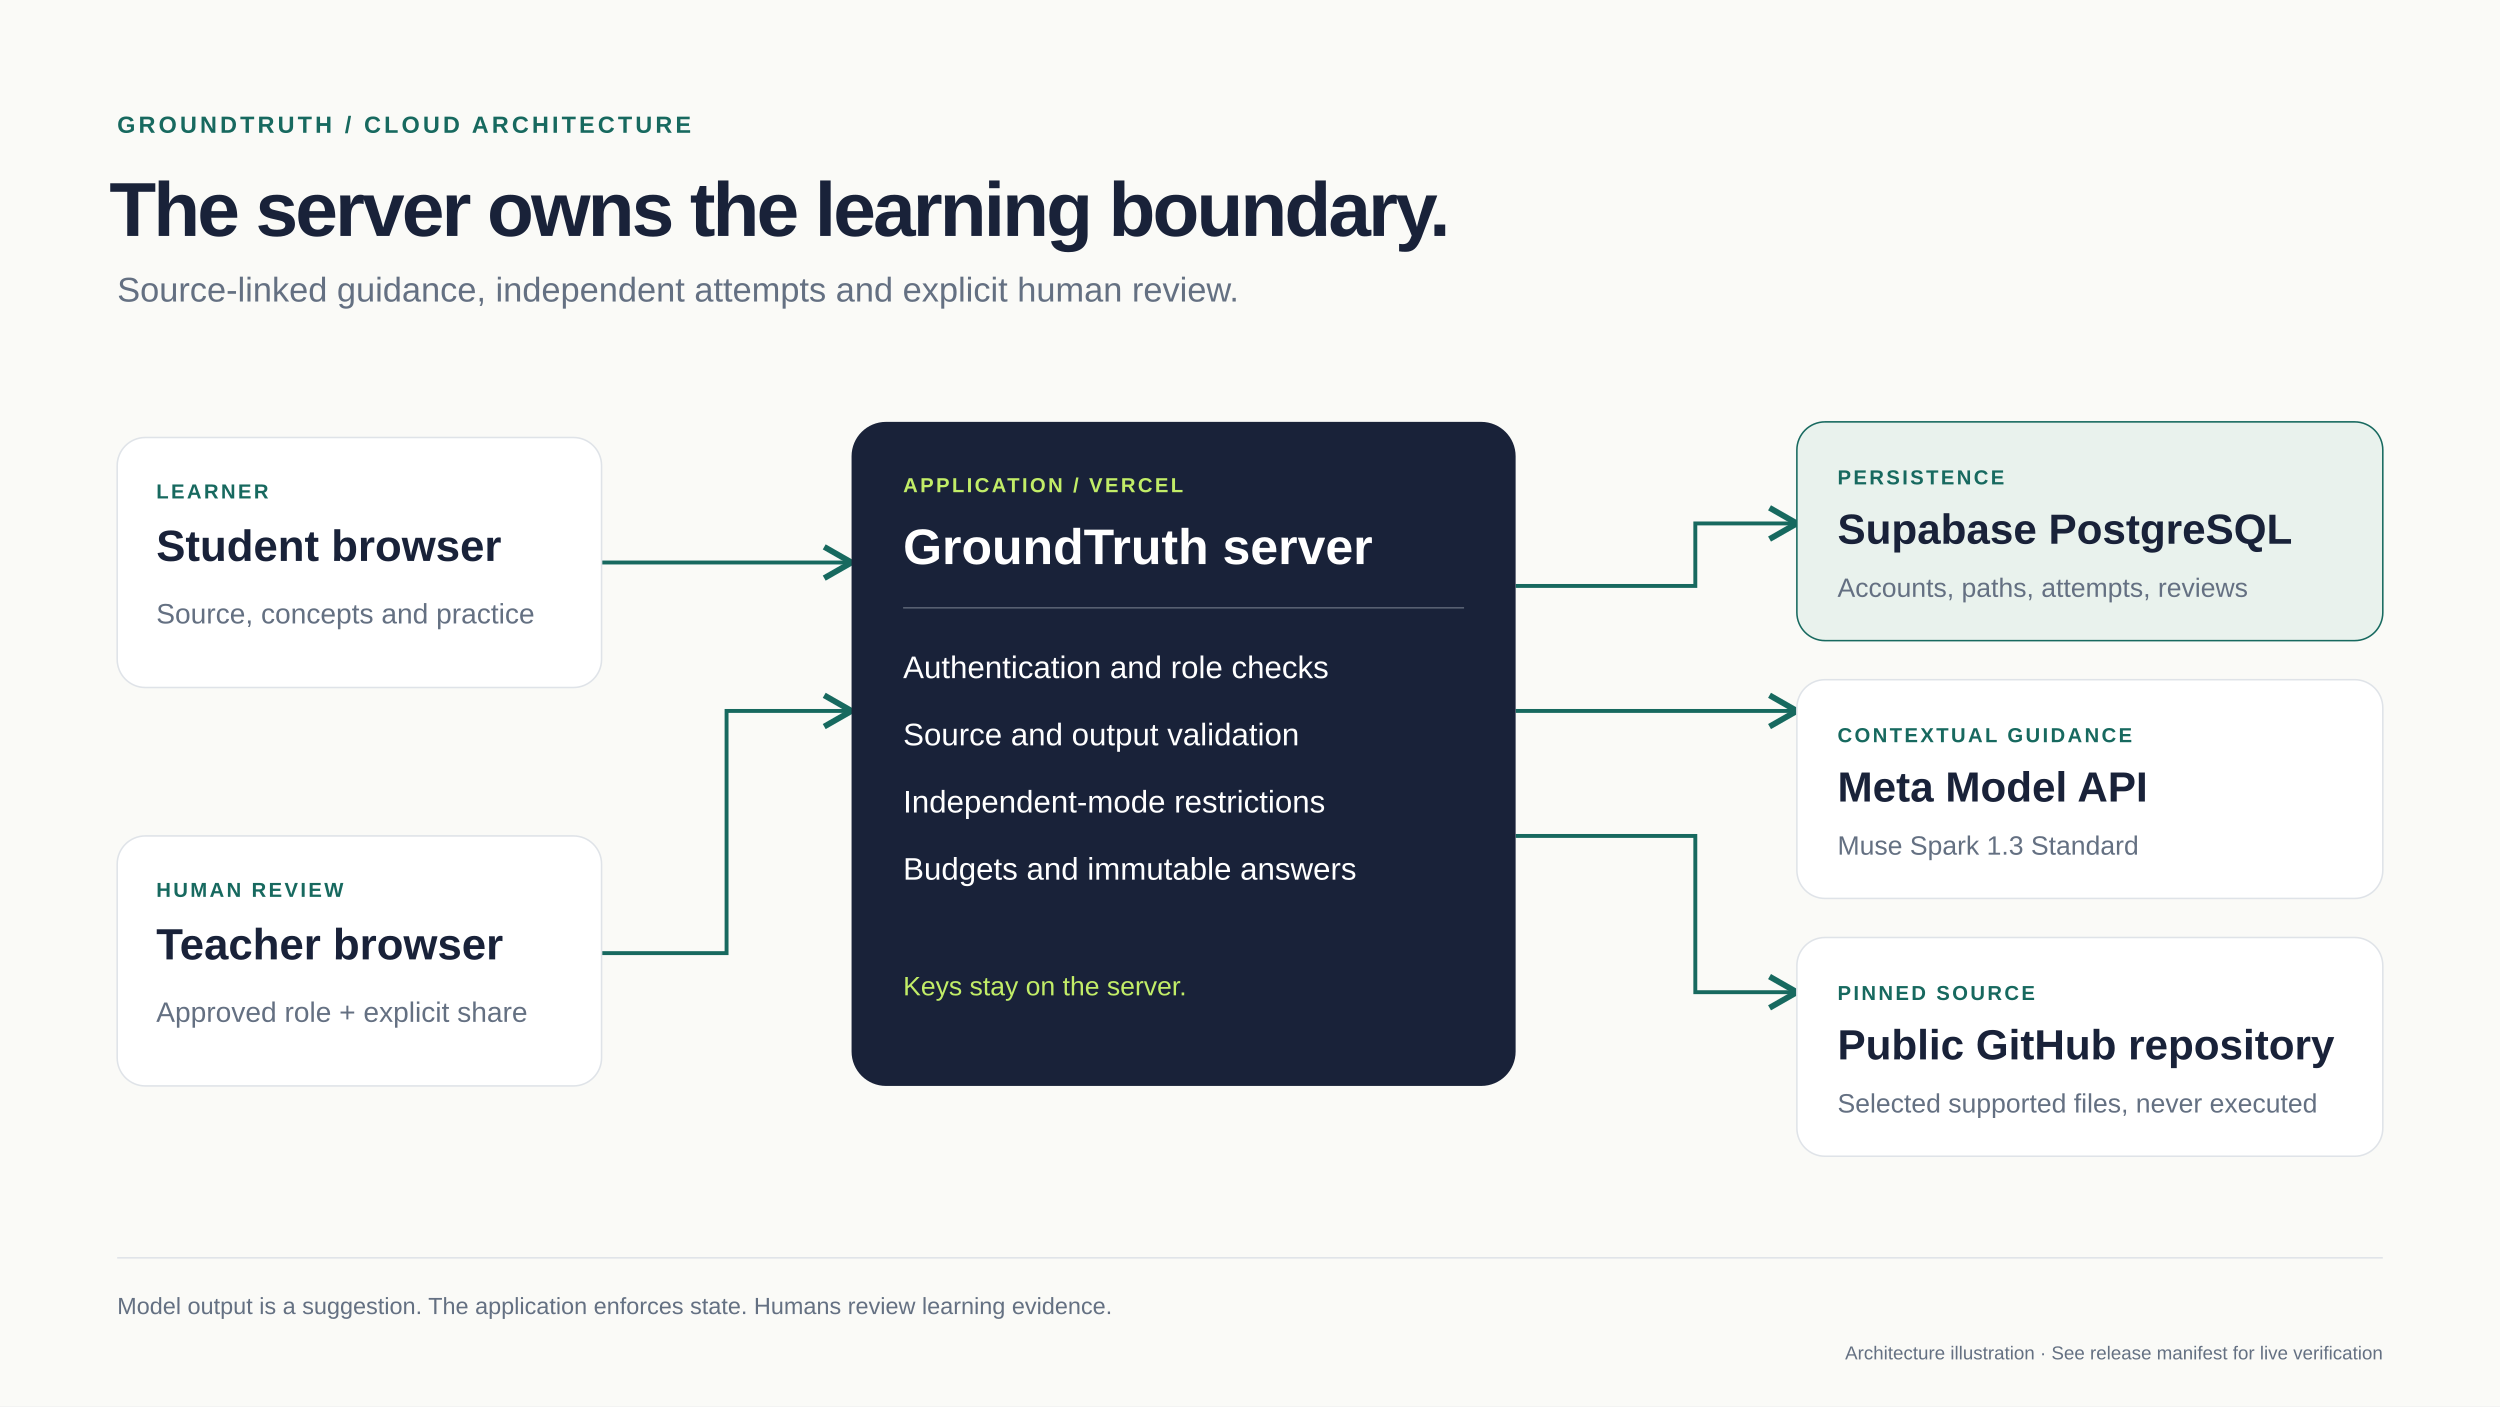
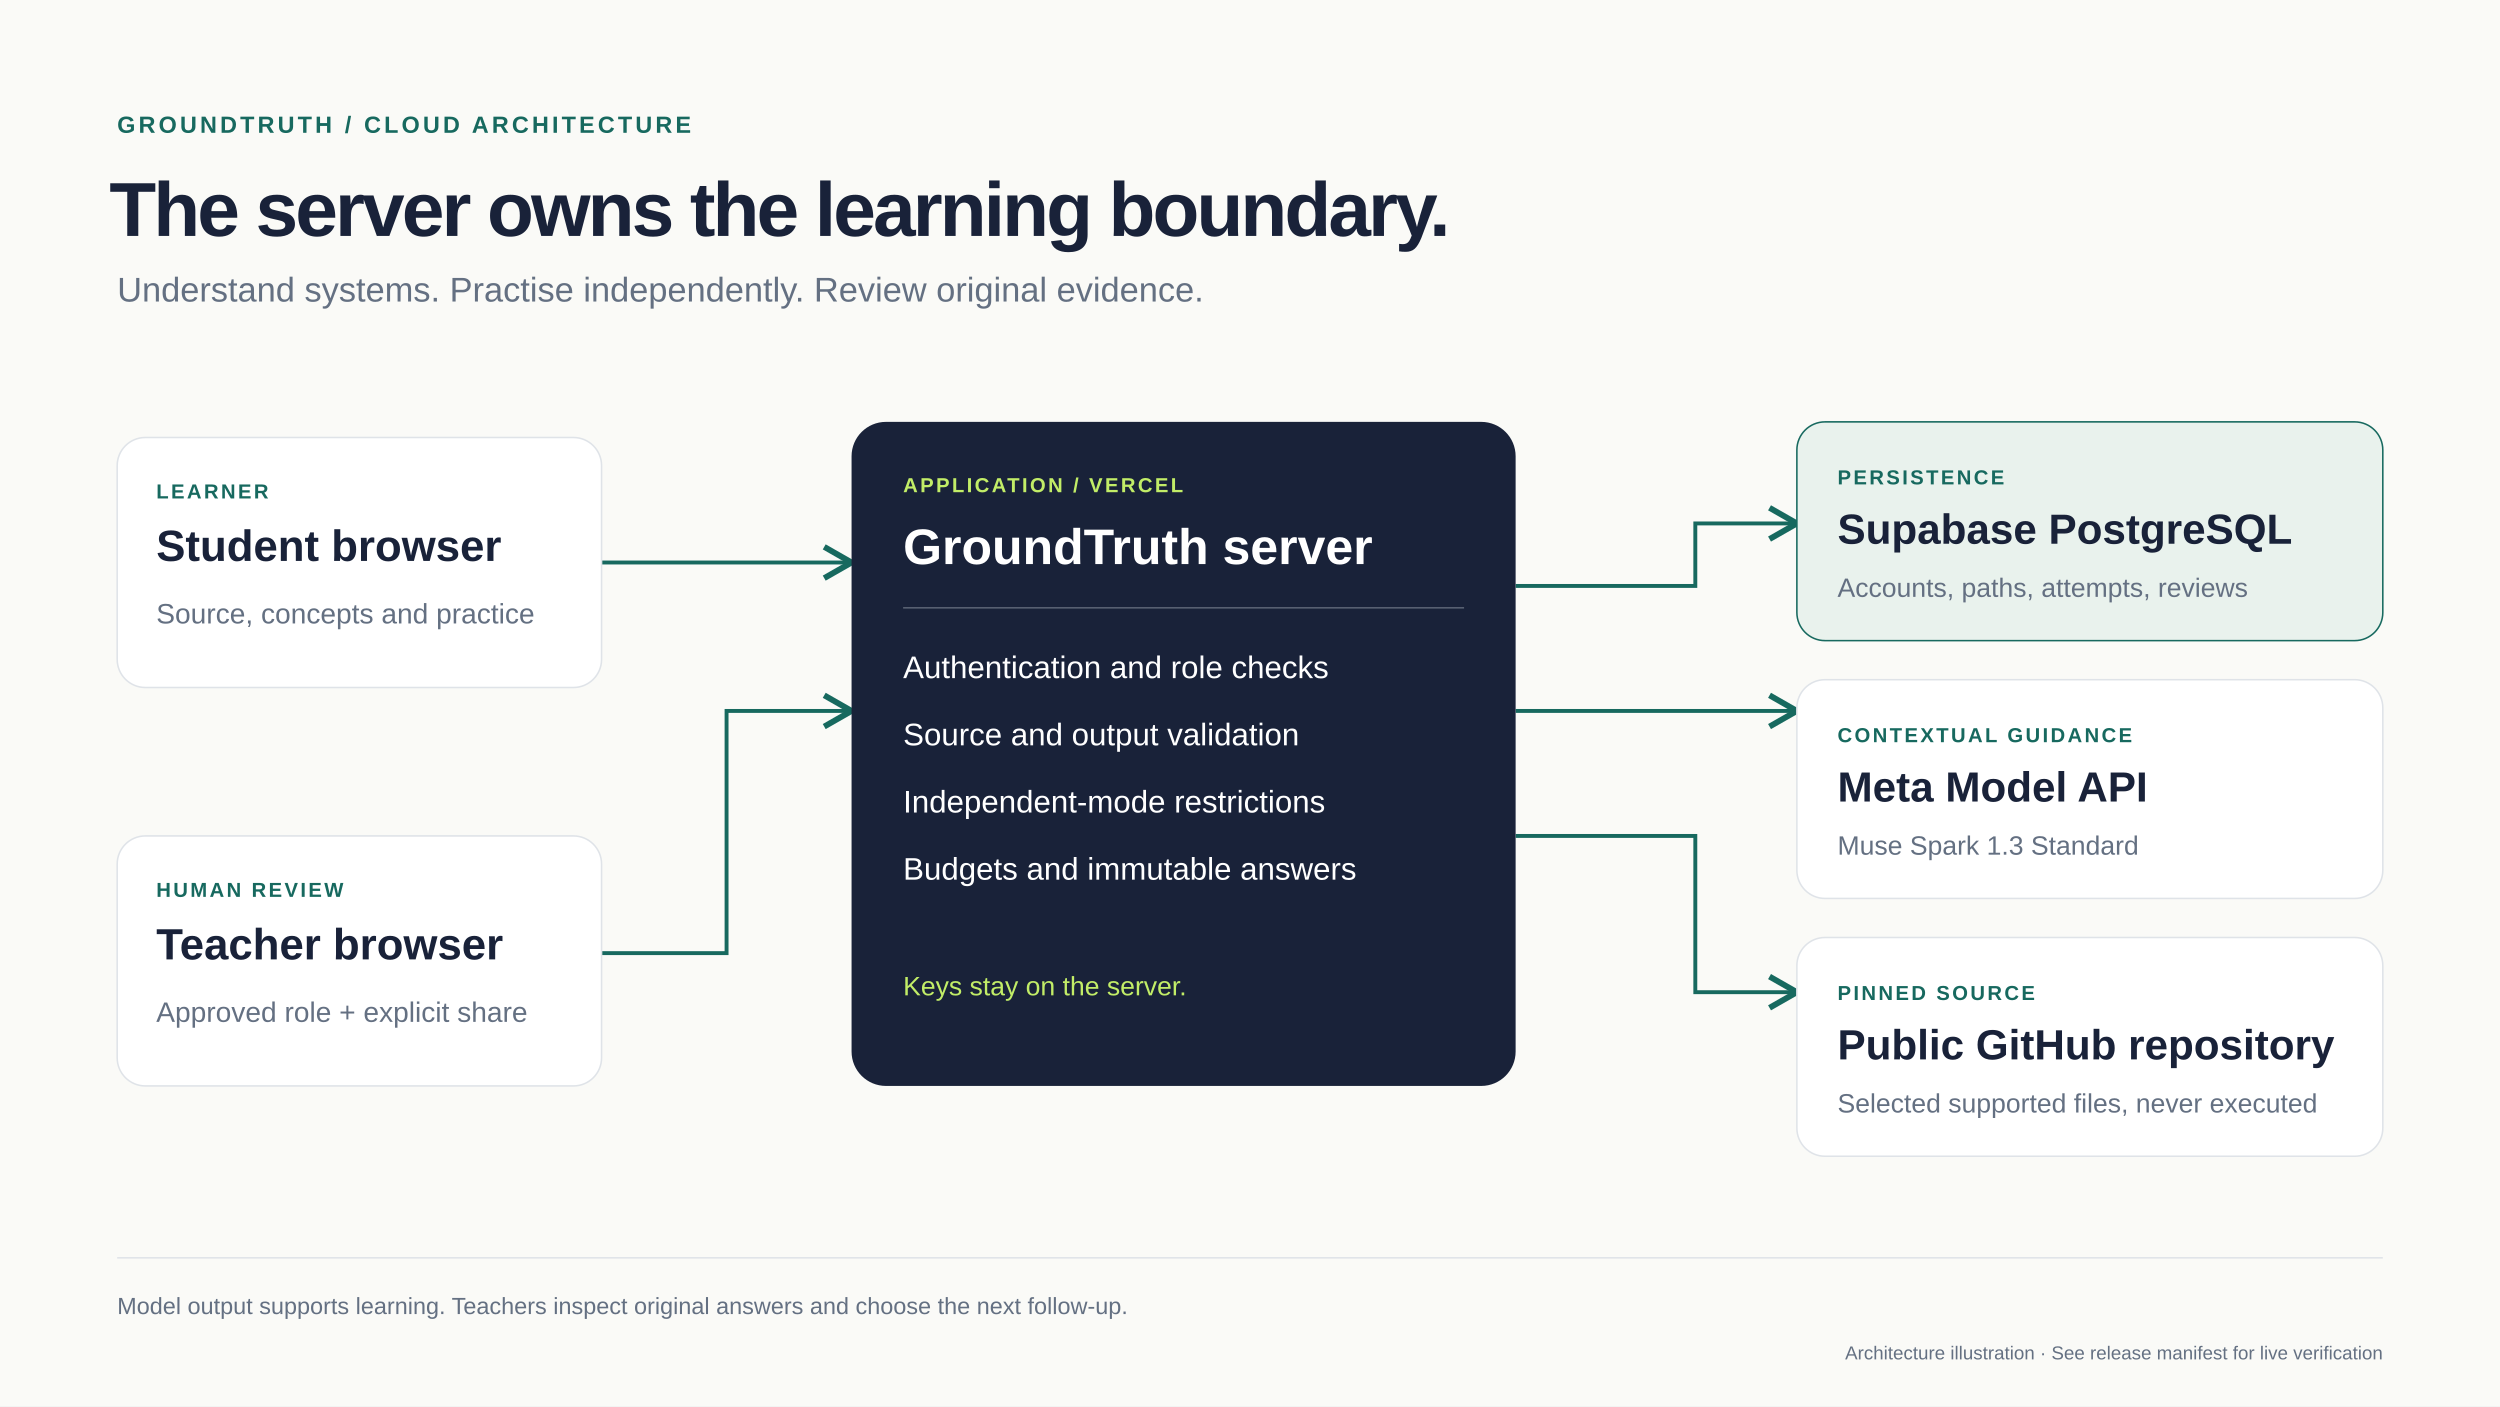
<svg xmlns="http://www.w3.org/2000/svg" width="1600" height="900" viewBox="0 0 1600 900" role="img" aria-labelledby="title desc">
  <defs>
    <marker id="arrow" markerWidth="10" markerHeight="10" refX="8" refY="5" orient="auto">
      <path d="m1 1 7 4-7 4" fill="none" stroke="#17695f" stroke-width="1.5" />
    </marker>
  </defs>
  <rect width="1600" height="900" fill="#fafaf7" />
  <g font-family="Arial,Helvetica,sans-serif">
    <text x="75" y="85" fill="#17695f" font-size="15" font-weight="700" letter-spacing="2">GROUNDTRUTH / CLOUD ARCHITECTURE</text>
    <text x="70" y="151" fill="#192239" font-size="49" font-weight="700" letter-spacing="-1.8">The server owns the learning boundary.</text>
-     <text x="75" y="193" fill="#647082" font-size="22">Source-linked guidance, independent attempts and explicit human review.</text>
+     <text x="75" y="193" fill="#647082" font-size="22">Understand systems. Practise independently. Review original evidence.</text>
  </g>
  <g fill="none" stroke="#17695f" stroke-width="2.5" marker-end="url(#arrow)">
    <path d="M385 360H545" />
    <path d="M385 610H465V455H545" />
    <path d="M970 375H1085V335H1150" />
    <path d="M970 455H1150" />
    <path d="M970 535H1085V635H1150" />
  </g>
  <g font-family="Arial,Helvetica,sans-serif">
    <rect x="75" y="280" width="310" height="160" rx="18" fill="white" stroke="#dfe3e8" />
    <text x="100" y="319" fill="#17695f" font-size="13" font-weight="700" letter-spacing="1.5">LEARNER</text>
    <text x="100" y="359" fill="#192239" font-size="28" font-weight="700">Student browser</text>
    <text x="100" y="399" fill="#647082" font-size="18">Source, concepts and practice</text>
    <rect x="75" y="535" width="310" height="160" rx="18" fill="white" stroke="#dfe3e8" />
    <text x="100" y="574" fill="#17695f" font-size="13" font-weight="700" letter-spacing="1.5">HUMAN REVIEW</text>
    <text x="100" y="614" fill="#192239" font-size="28" font-weight="700">Teacher browser</text>
    <text x="100" y="654" fill="#647082" font-size="18">Approved role + explicit share</text>
    <rect x="545" y="270" width="425" height="425" rx="22" fill="#192239" />
    <text x="578" y="315" fill="#c2ed67" font-size="13" font-weight="700" letter-spacing="1.5">APPLICATION / VERCEL</text>
    <text x="578" y="361" fill="white" font-size="32" font-weight="700">GroundTruth server</text>
    <path d="M578 389h359" stroke="#586172" />
    <text x="578" y="434" fill="white" font-size="20">Authentication and role checks</text>
    <text x="578" y="477" fill="white" font-size="20">Source and output validation</text>
    <text x="578" y="520" fill="white" font-size="20">Independent-mode restrictions</text>
    <text x="578" y="563" fill="white" font-size="20">Budgets and immutable answers</text>
    <text x="578" y="637" fill="#c2ed67" font-size="17">Keys stay on the server.</text>
    <rect x="1150" y="270" width="375" height="140" rx="18" fill="#e9f2ed" stroke="#17695f" />
    <text x="1176" y="310" fill="#17695f" font-size="13" font-weight="700" letter-spacing="1.5">PERSISTENCE</text>
    <text x="1176" y="348" fill="#192239" font-size="27" font-weight="700">Supabase PostgreSQL</text>
    <text x="1176" y="382" fill="#647082" font-size="17">Accounts, paths, attempts, reviews</text>
    <rect x="1150" y="435" width="375" height="140" rx="18" fill="white" stroke="#dfe3e8" />
    <text x="1176" y="475" fill="#17695f" font-size="13" font-weight="700" letter-spacing="1.5">CONTEXTUAL GUIDANCE</text>
    <text x="1176" y="513" fill="#192239" font-size="27" font-weight="700">Meta Model API</text>
    <text x="1176" y="547" fill="#647082" font-size="17">Muse Spark 1.3 Standard</text>
    <rect x="1150" y="600" width="375" height="140" rx="18" fill="white" stroke="#dfe3e8" />
    <text x="1176" y="640" fill="#17695f" font-size="13" font-weight="700" letter-spacing="1.5">PINNED SOURCE</text>
    <text x="1176" y="678" fill="#192239" font-size="27" font-weight="700">Public GitHub repository</text>
    <text x="1176" y="712" fill="#647082" font-size="17">Selected supported files, never executed</text>
    <path d="M75 805h1450" stroke="#dfe3e8" />
-     <text x="75" y="841" fill="#647082" font-size="15">Model output is a suggestion. The application enforces state. Humans review learning evidence.</text>
+     <text x="75" y="841" fill="#647082" font-size="15">Model output supports learning. Teachers inspect original answers and choose the next follow-up.</text>
    <text x="1525" y="870" text-anchor="end" fill="#647082" font-size="12">Architecture illustration · See release manifest for live verification</text>
  </g>
</svg>
